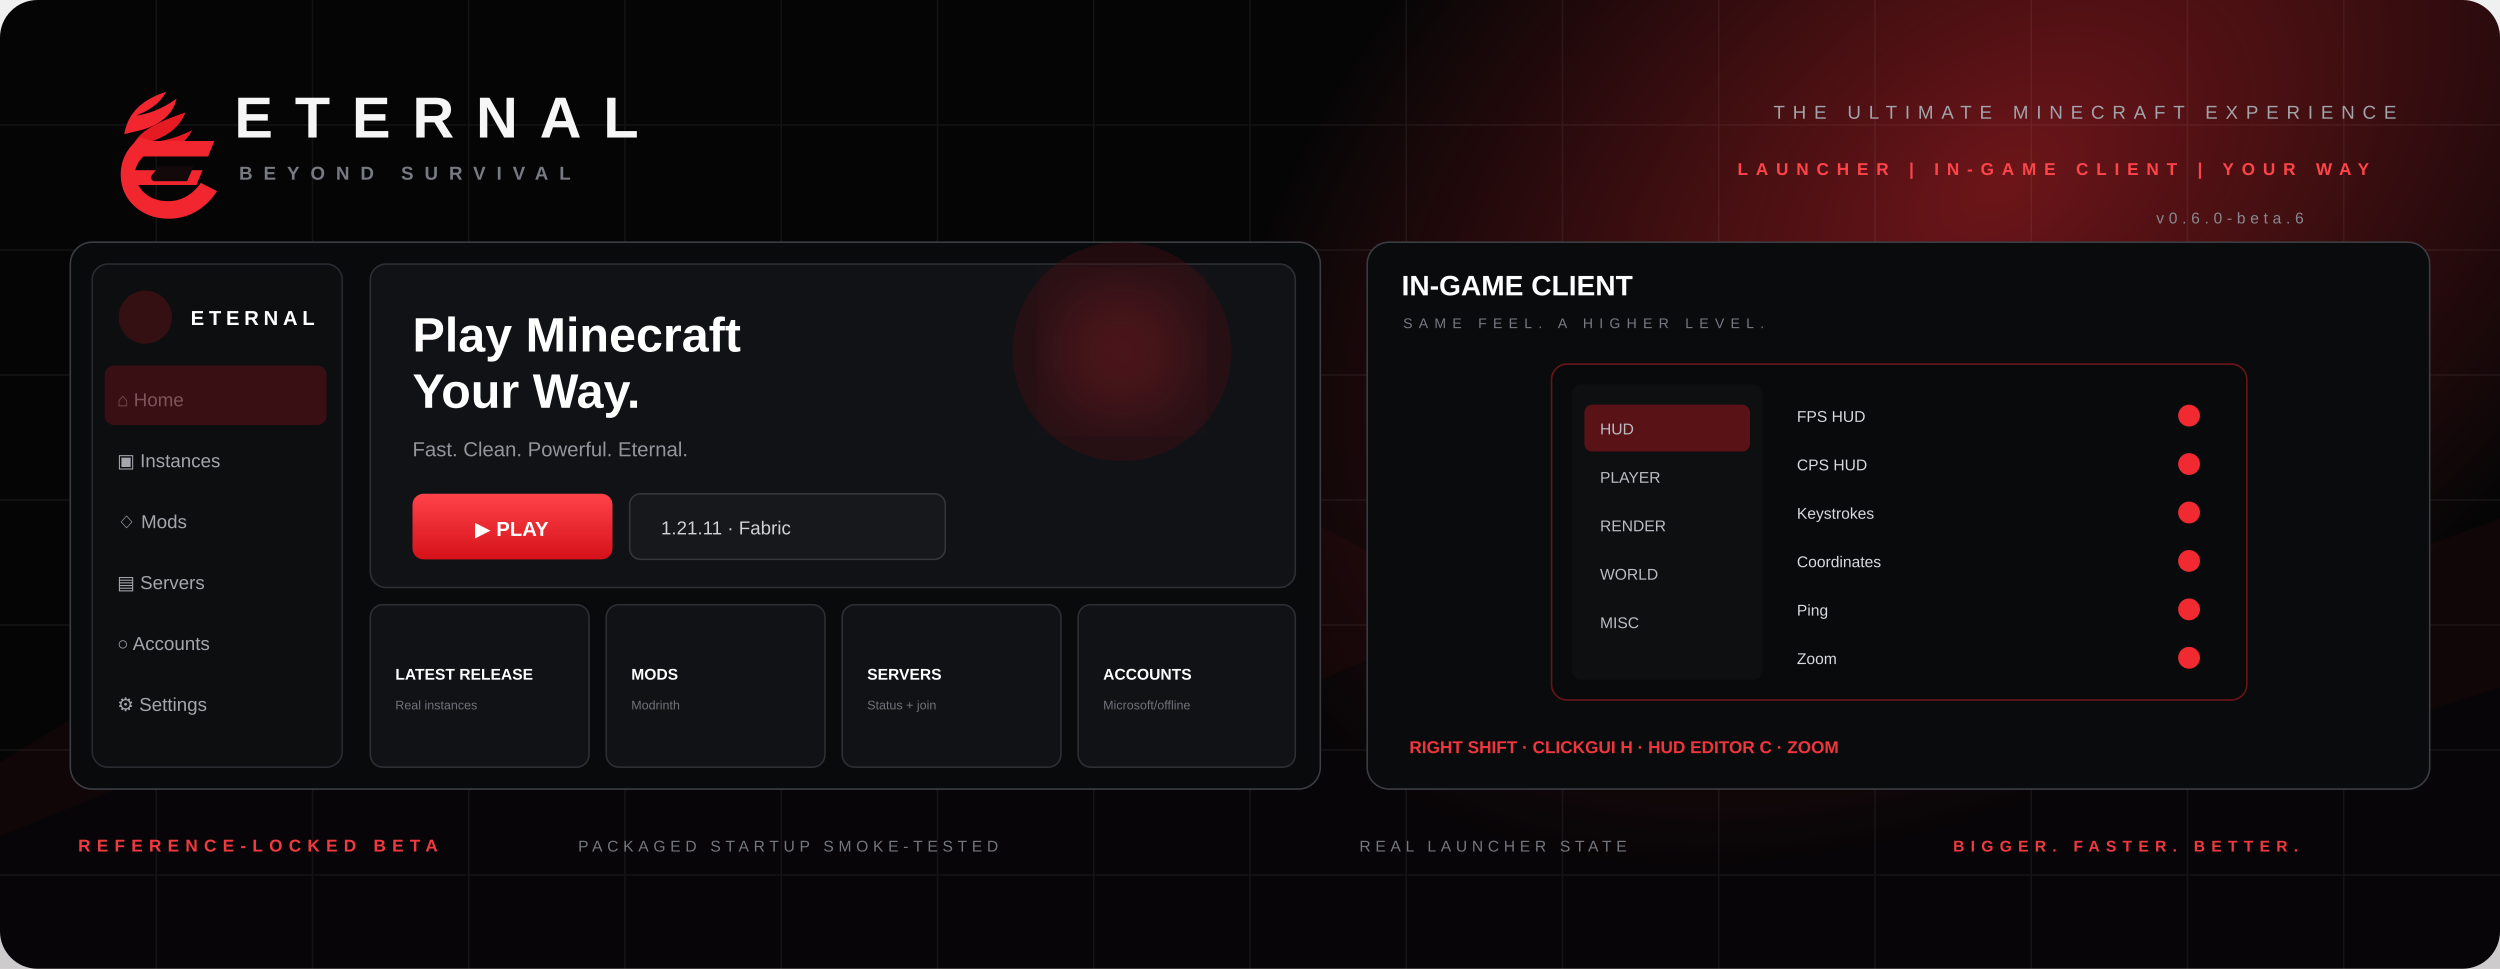
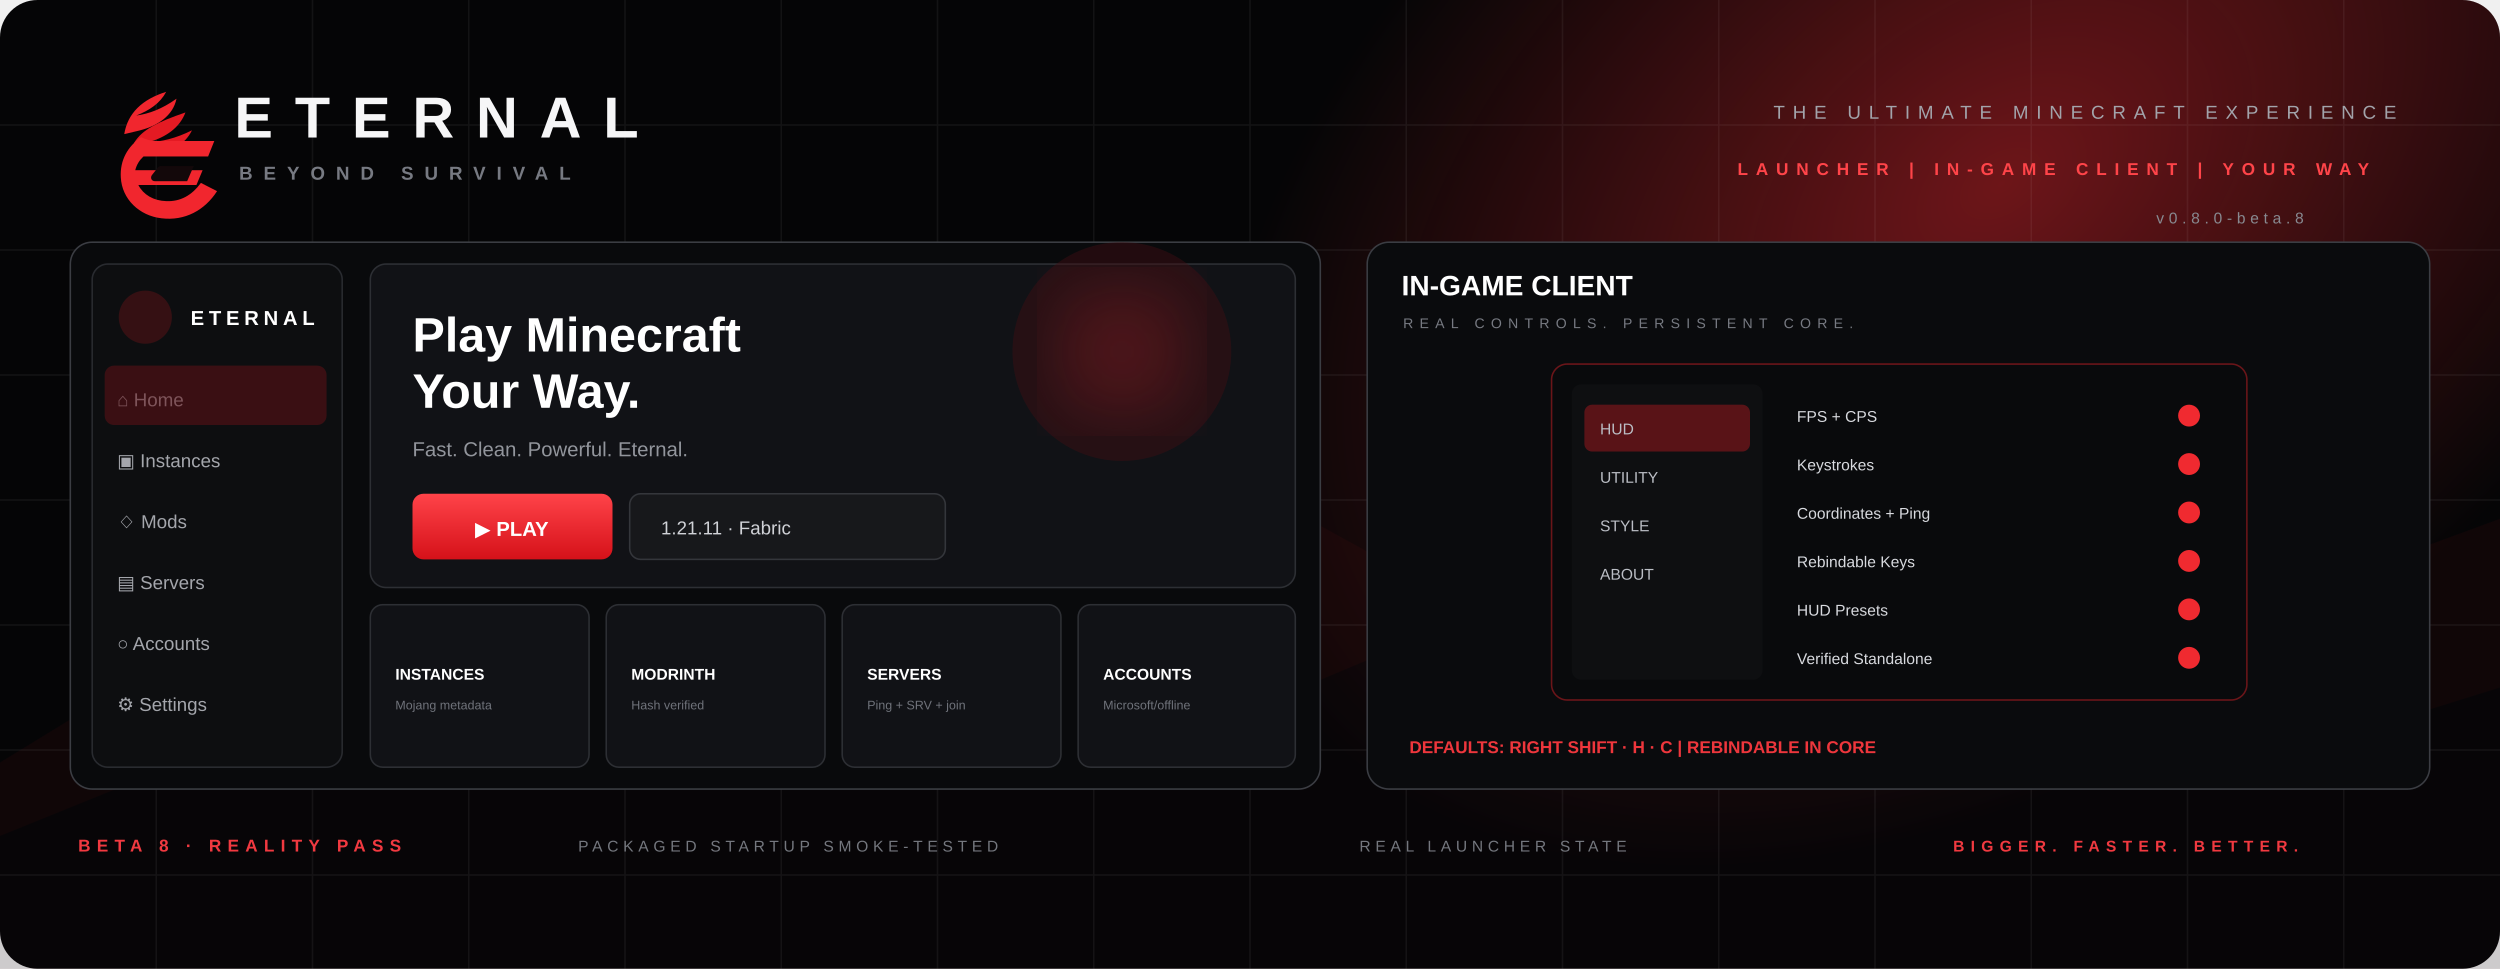
<svg xmlns="http://www.w3.org/2000/svg" width="1600" height="620" viewBox="0 0 1600 620" fill="none">
  <defs>
    <linearGradient id="bg" x1="0" y1="0" x2="1600" y2="620">
      <stop stop-color="#050506" />
      <stop offset=".56" stop-color="#0A0B0D" />
      <stop offset="1" stop-color="#17070A" />
    </linearGradient>
    <radialGradient id="glow" cx="0" cy="0" r="1" gradientUnits="userSpaceOnUse" gradientTransform="translate(1280 120) rotate(145) scale(560 360)">
      <stop stop-color="#F12A31" stop-opacity=".44" />
      <stop offset="1" stop-color="#F12A31" stop-opacity="0" />
    </radialGradient>
    <linearGradient id="red" x1="0" y1="0" x2="0" y2="1">
      <stop stop-color="#FF4349" />
      <stop offset="1" stop-color="#D51119" />
    </linearGradient>
    <filter id="blur">
      <feGaussianBlur stdDeviation="24" />
    </filter>
  </defs>
  <rect width="1600" height="620" rx="24" fill="url(#bg)" />
  <rect width="1600" height="620" rx="24" fill="url(#glow)" />
  <g opacity=".16">
    <path d="M0 488L160 390L316 450L496 337L663 430L835 331L1030 438L1220 306L1415 400L1600 332V620H0V488Z" fill="#4B0A0F" />
    <path d="M0 535L190 458L350 502L520 418L705 494L900 412L1085 505L1286 414L1478 478L1600 440V620H0V535Z" fill="#16090B" />
  </g>
  <g opacity=".055" stroke="#FFFFFF">
    <path d="M0 80H1600M0 160H1600M0 240H1600M0 320H1600M0 400H1600M0 480H1600M0 560H1600" />
    <path d="M100 0V620M200 0V620M300 0V620M400 0V620M500 0V620M600 0V620M700 0V620M800 0V620M900 0V620M1000 0V620M1100 0V620M1200 0V620M1300 0V620M1400 0V620M1500 0V620" />
  </g>
  <g transform="translate(54 46) scale(.22)">
    <path d="M116 181C126 120 168 80 238 58C220 92 189 112 151 127C188 122 226 108 268 78C258 127 214 159 150 173L116 181Z" fill="#F1262E" />
    <path d="M145 206C168 168 213 146 294 118C278 161 239 190 185 205C224 203 265 194 313 170C293 211 251 237 187 243L145 206Z" fill="#E51A23" />
    <path d="M165 190C126 217 103 257 106 307C109 370 160 419 225 426C292 434 350 403 386 347L339 323C313 359 279 378 238 376C201 375 171 357 157 329H326L344 286H148C152 270 160 257 172 246H360L378 201H210C194 201 179 197 165 190Z" fill="#F1262E" />
    <path d="M223 274H318L299 318H205C196 318 191 309 196 301L213 279C215 276 219 274 223 274Z" fill="#13080A" />
  </g>
  <text x="150" y="88" fill="#F6F6F7" font-family="Arial, sans-serif" font-size="37" font-weight="700" letter-spacing="14">ETERNAL</text>
  <text x="153" y="115" fill="#777A82" font-family="Arial, sans-serif" font-size="12" font-weight="700" letter-spacing="7">BEYOND SURVIVAL</text>
  <text x="1135" y="76" fill="#A2A4AB" font-family="Arial, sans-serif" font-size="12" letter-spacing="5">THE ULTIMATE MINECRAFT EXPERIENCE</text>
  <text x="1112" y="112" fill="#FF4449" font-family="Arial" font-size="11" font-weight="700" letter-spacing="5">LAUNCHER  |  IN-GAME CLIENT  |  YOUR WAY</text>
-   <text x="1380" y="143" fill="#888A91" font-family="Arial" font-size="10" letter-spacing="3">v0.6.0-beta.6</text>
+   <text x="1380" y="143" fill="#888A91" font-family="Arial" font-size="10" letter-spacing="3">v0.8.0-beta.8</text>
  <g transform="translate(45 155)">
    <rect width="800" height="350" rx="14" fill="#090A0C" stroke="#3B3D43" />
    <rect x="14" y="14" width="160" height="322" rx="10" fill="#0D0E10" stroke="#292B30" />
    <circle cx="48" cy="48" r="17" fill="#351013" />
    <text x="77" y="53" fill="#FFF" font-family="Arial" font-size="13" font-weight="700" letter-spacing="3">ETERNAL</text>
    <g fill="#A4A6AC" font-family="Arial" font-size="12">
      <text x="30" y="105">⌂  Home</text>
      <text x="30" y="144">▣  Instances</text>
      <text x="30" y="183">◇  Mods</text>
      <text x="30" y="222">▤  Servers</text>
      <text x="30" y="261">○  Accounts</text>
      <text x="30" y="300">⚙  Settings</text>
    </g>
    <rect x="22" y="79" width="142" height="38" rx="6" fill="#5E1116" opacity=".55" />
    <rect x="192" y="14" width="592" height="207" rx="10" fill="#111216" stroke="#2D2F34" />
    <circle cx="673" cy="70" r="70" fill="#410D12" opacity=".45" />
    <circle cx="673" cy="70" r="45" fill="#F02930" opacity=".20" filter="url(#blur)" />
    <text x="219" y="70" fill="#FFF" font-family="Arial" font-size="31" font-weight="700">Play Minecraft</text>
    <text x="219" y="106" fill="#FFF" font-family="Arial" font-size="31" font-weight="700">Your Way.</text>
    <text x="219" y="137" fill="#92959C" font-family="Arial" font-size="13">Fast. Clean. Powerful. Eternal.</text>
    <rect x="219" y="161" width="128" height="42" rx="7" fill="url(#red)" />
    <text x="259" y="188" fill="#FFF" font-family="Arial" font-size="13" font-weight="700">▶  PLAY</text>
    <rect x="358" y="161" width="202" height="42" rx="7" fill="#17181B" stroke="#34363B" />
    <text x="378" y="187" fill="#D0D2D7" font-family="Arial" font-size="12">1.21.11 · Fabric</text>
    <g transform="translate(192 232)">
      <rect width="140" height="104" rx="8" fill="#111216" stroke="#2D2F34" />
      <rect x="151" width="140" height="104" rx="8" fill="#111216" stroke="#2D2F34" />
      <rect x="302" width="140" height="104" rx="8" fill="#111216" stroke="#2D2F34" />
      <rect x="453" width="139" height="104" rx="8" fill="#111216" stroke="#2D2F34" />
      <g fill="#FFF" font-family="Arial" font-size="10" font-weight="700">
-         <text x="16" y="48">LATEST RELEASE</text>
-         <text x="167" y="48">MODS</text>
+         <text x="16" y="48">INSTANCES</text>
+         <text x="167" y="48">MODRINTH</text>
        <text x="318" y="48">SERVERS</text>
        <text x="469" y="48">ACCOUNTS</text>
      </g>
      <g fill="#6F727A" font-family="Arial" font-size="8">
-         <text x="16" y="67">Real instances</text>
-         <text x="167" y="67">Modrinth</text>
-         <text x="318" y="67">Status + join</text>
+         <text x="16" y="67">Mojang metadata</text>
+         <text x="167" y="67">Hash verified</text>
+         <text x="318" y="67">Ping + SRV + join</text>
        <text x="469" y="67">Microsoft/offline</text>
      </g>
    </g>
  </g>
  <g transform="translate(875 155)">
    <rect width="680" height="350" rx="14" fill="#0A0B0D" stroke="#3B3D43" />
    <text x="22" y="34" fill="#FFF" font-family="Arial" font-size="18" font-weight="700">IN-GAME CLIENT</text>
-     <text x="23" y="55" fill="#777A82" font-family="Arial" font-size="9" letter-spacing="4">SAME FEEL. A HIGHER LEVEL.</text>
+     <text x="23" y="55" fill="#777A82" font-family="Arial" font-size="9" letter-spacing="4">REAL CONTROLS. PERSISTENT CORE.</text>
    <rect x="118" y="78" width="445" height="215" rx="10" fill="#090A0C" stroke="#6B1519" />
    <rect x="131" y="91" width="122" height="189" rx="6" fill="#0E0F11" />
    <rect x="139" y="104" width="106" height="30" rx="5" fill="#72141A" opacity=".75" />
    <g fill="#BBBEC5" font-family="Arial" font-size="10">
      <text x="149" y="123">HUD</text>
-       <text x="149" y="154">PLAYER</text>
-       <text x="149" y="185">RENDER</text>
-       <text x="149" y="216">WORLD</text>
-       <text x="149" y="247">MISC</text>
+       <text x="149" y="154">UTILITY</text>
+       <text x="149" y="185">STYLE</text>
+       <text x="149" y="216">ABOUT</text>
    </g>
    <g fill="#D8DADF" font-family="Arial" font-size="10">
-       <text x="275" y="115">FPS HUD</text>
-       <text x="275" y="146">CPS HUD</text>
-       <text x="275" y="177">Keystrokes</text>
-       <text x="275" y="208">Coordinates</text>
-       <text x="275" y="239">Ping</text>
-       <text x="275" y="270">Zoom</text>
+       <text x="275" y="115">FPS + CPS</text>
+       <text x="275" y="146">Keystrokes</text>
+       <text x="275" y="177">Coordinates + Ping</text>
+       <text x="275" y="208">Rebindable Keys</text>
+       <text x="275" y="239">HUD Presets</text>
+       <text x="275" y="270">Verified Standalone</text>
    </g>
    <g fill="#F02A30">
      <circle cx="526" cy="111" r="7" />
      <circle cx="526" cy="142" r="7" />
      <circle cx="526" cy="173" r="7" />
      <circle cx="526" cy="204" r="7" />
      <circle cx="526" cy="235" r="7" />
      <circle cx="526" cy="266" r="7" />
    </g>
-     <text x="27" y="327" fill="#EE363C" font-family="Arial" font-size="11" font-weight="700">RIGHT SHIFT · CLICKGUI   H · HUD EDITOR   C · ZOOM</text>
+     <text x="27" y="327" fill="#EE363C" font-family="Arial" font-size="11" font-weight="700">DEFAULTS: RIGHT SHIFT · H · C   |   REBINDABLE IN CORE</text>
  </g>
  <g transform="translate(50 545)" font-family="Arial">
-     <text fill="#F13940" font-size="11" font-weight="700" letter-spacing="4">REFERENCE-LOCKED BETA</text>
+     <text fill="#F13940" font-size="11" font-weight="700" letter-spacing="4">BETA 8 · REALITY PASS</text>
    <text x="320" fill="#74777E" font-size="10" letter-spacing="3">PACKAGED STARTUP SMOKE-TESTED</text>
    <text x="820" fill="#74777E" font-size="10" letter-spacing="3">REAL LAUNCHER STATE</text>
    <text x="1200" fill="#F13940" font-size="10" font-weight="700" letter-spacing="4">BIGGER. FASTER. BETTER.</text>
  </g>
</svg>
